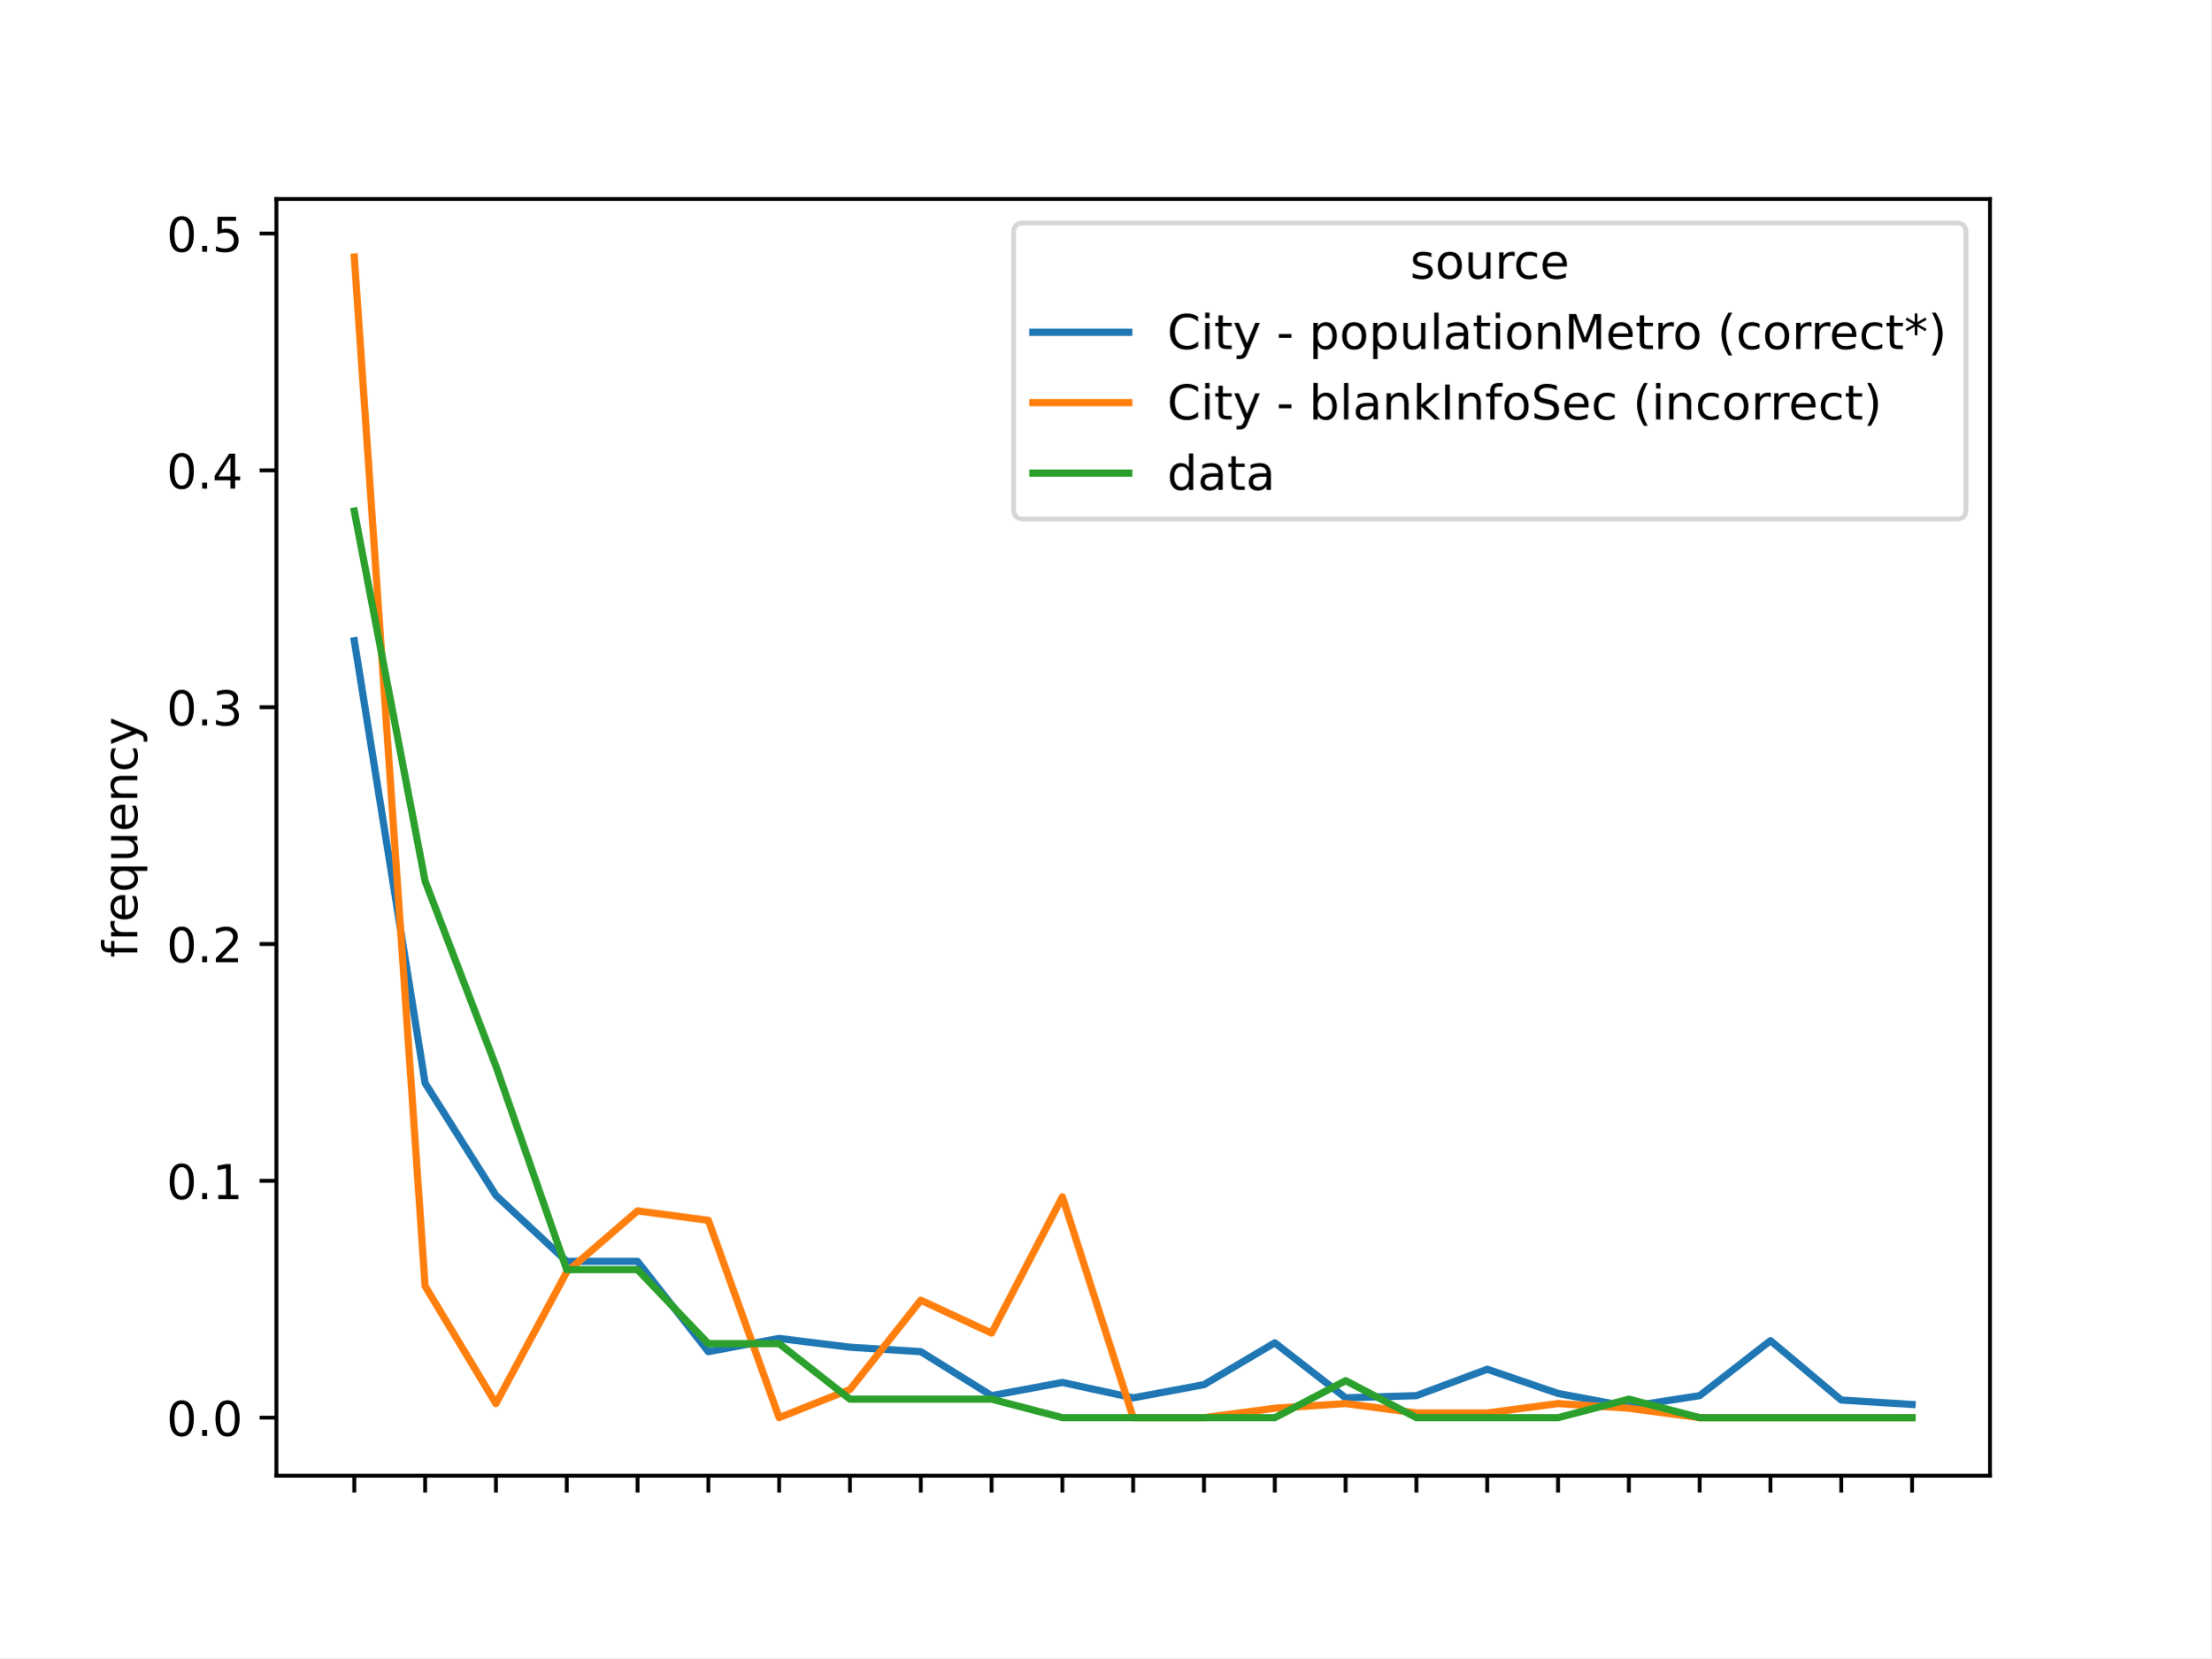
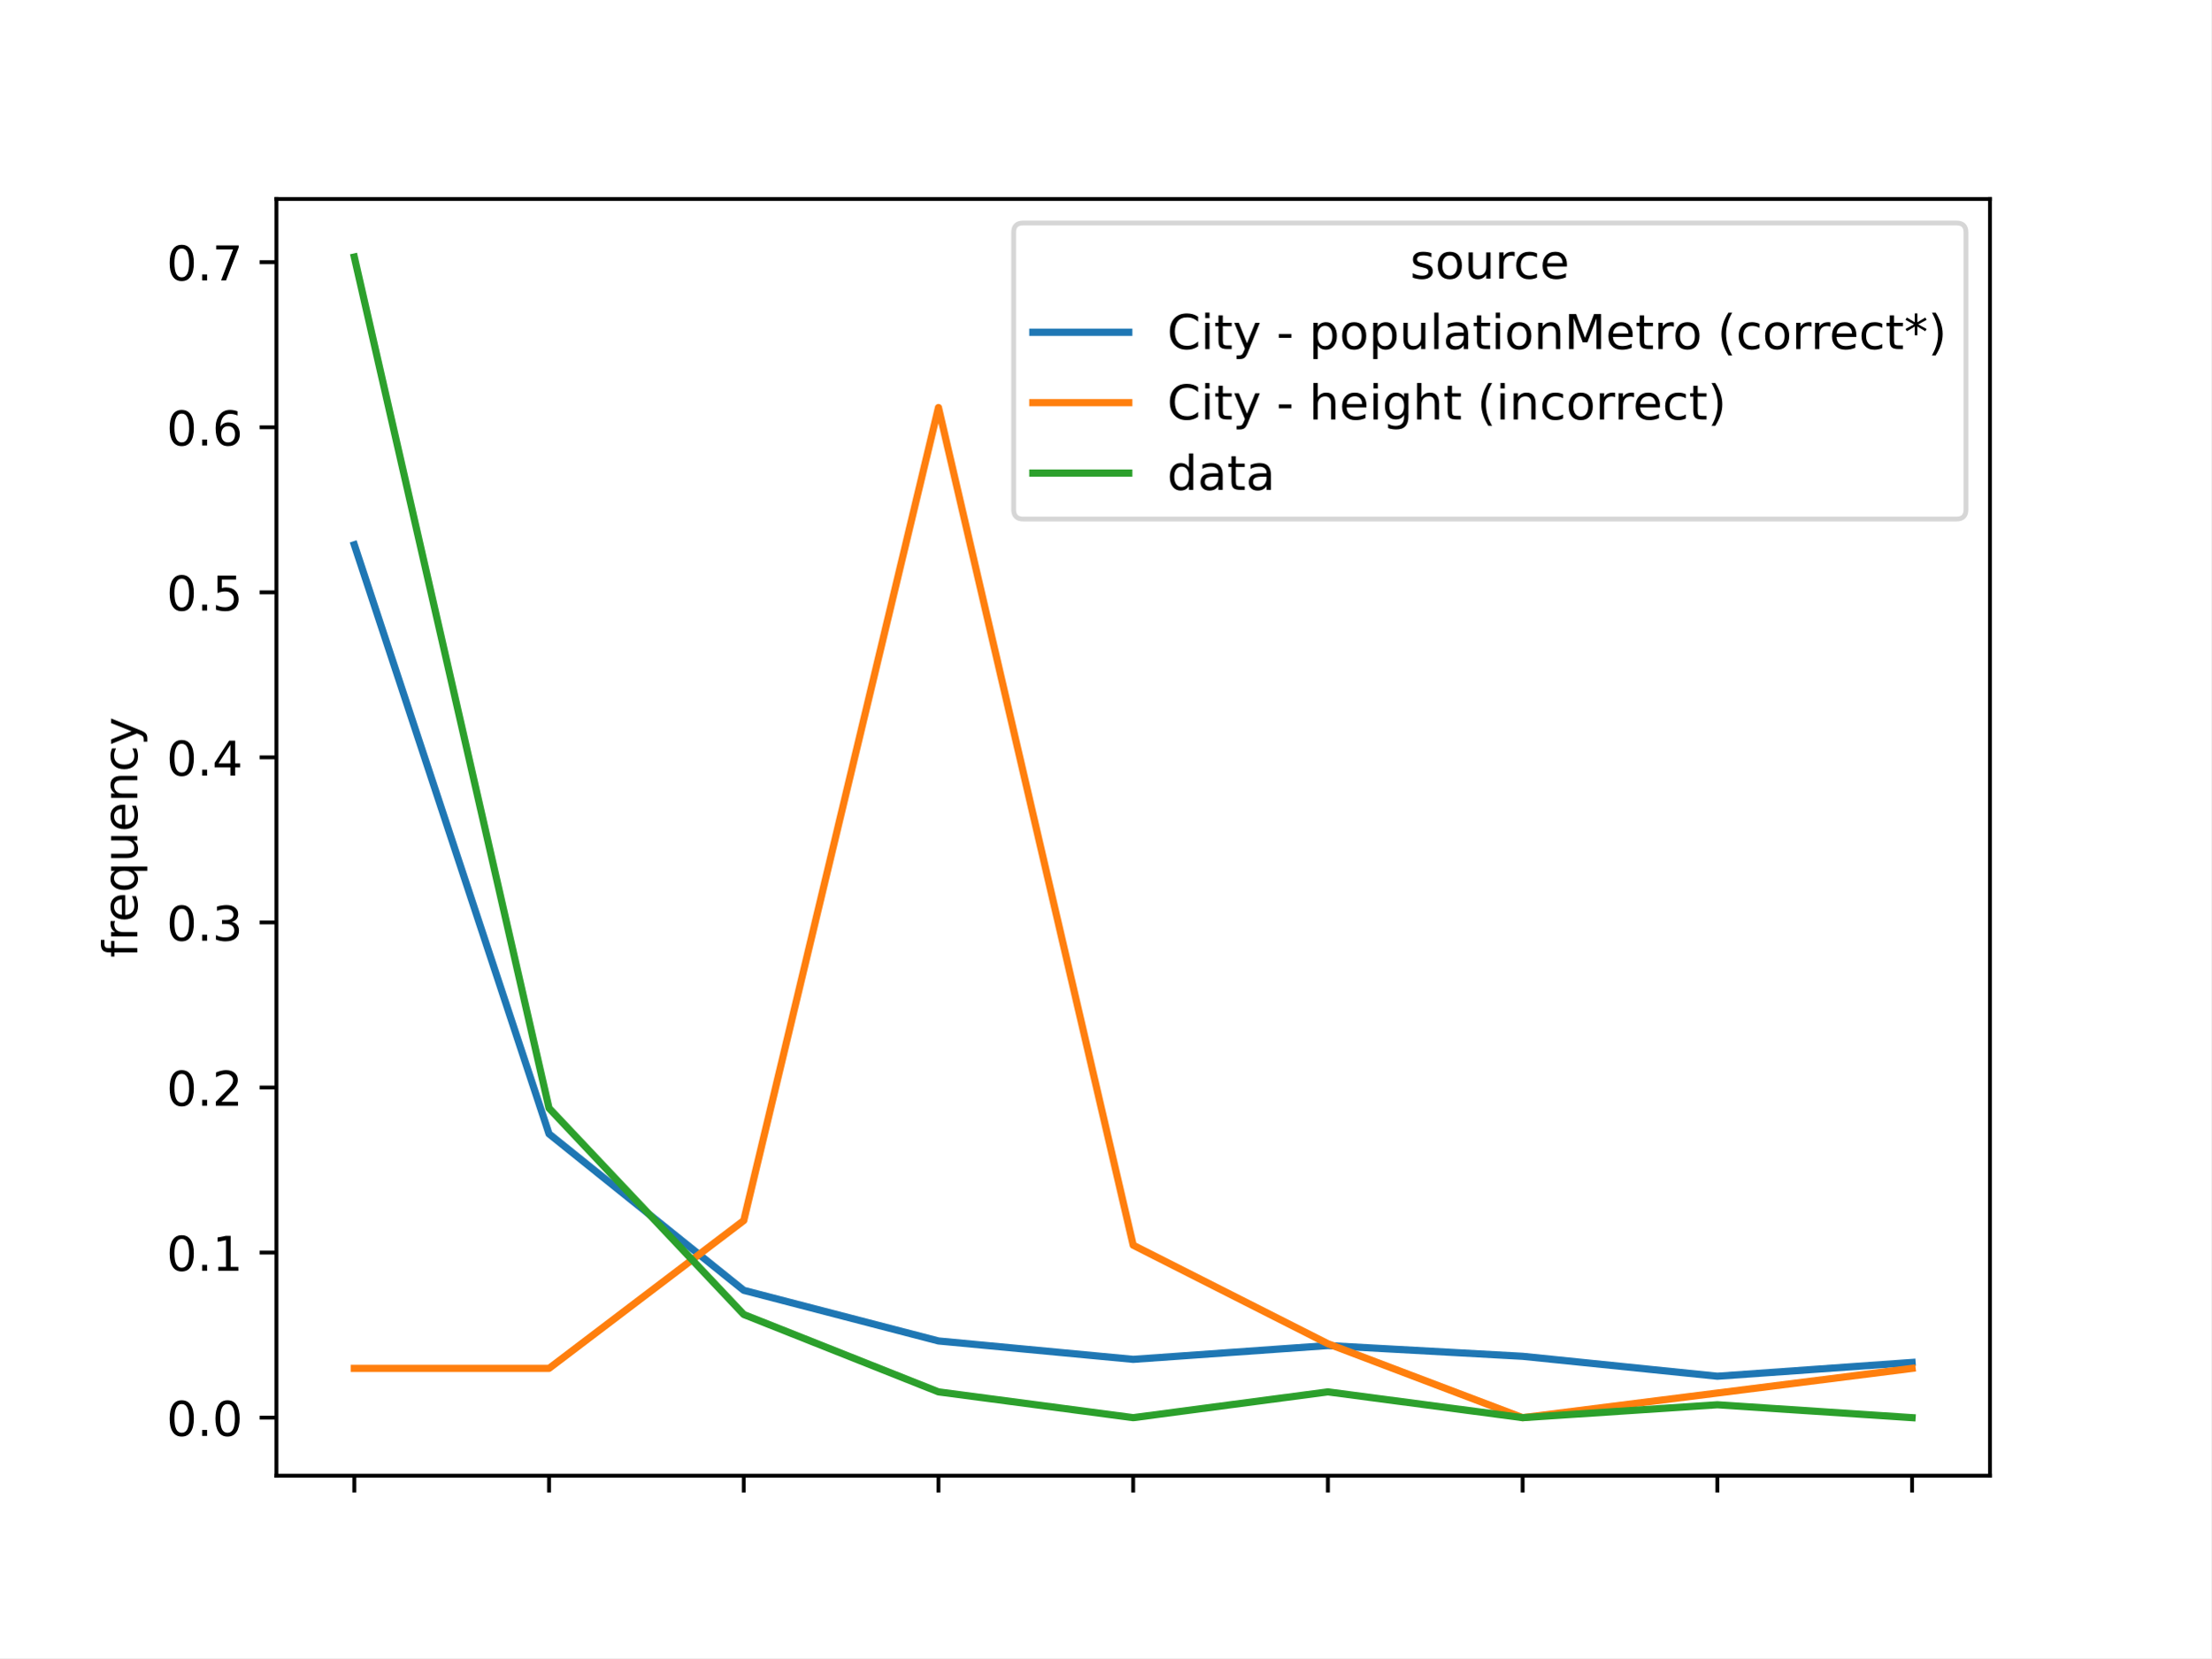
<svg xmlns="http://www.w3.org/2000/svg" xmlns:xlink="http://www.w3.org/1999/xlink" height="345.6pt" version="1.1" viewBox="0 0 460.8 345.6" width="460.8pt">
  <defs>
    <style type="text/css">*{stroke-linecap:butt;stroke-linejoin:round;}</style>
  </defs>
  <g id="figure_1">
    <g id="patch_1">
      <path d="M 0 345.6  L 460.8 345.6  L 460.8 0  L 0 0  z " style="fill:#ffffff;" />
    </g>
    <g id="axes_1">
      <g id="patch_2">
        <path d="M 57.6 307.584  L 414.72 307.584  L 414.72 41.472  L 57.6 41.472  z " style="fill:#ffffff;" />
      </g>
      <g id="matplotlib.axis_1">
        <g id="xtick_1">
          <g id="line2d_1">
            <defs>
-               <path d="M 0 0  L 0 3.5  " id="m85cde38692" style="stroke:#000000;stroke-width:0.8;" />
-             </defs>
-             <g>
-               <use style="stroke:#000000;stroke-width:0.8;" x="73.833" xlink:href="#m85cde38692" y="307.584" />
+               <path d="M 0 0  L 0 3.5  " id="m5213178843" style="stroke:#000000;stroke-width:0.8;" />
+             </defs>
+             <g>
+               <use style="stroke:#000000;stroke-width:0.8;" x="73.833" xlink:href="#m5213178843" y="307.584" />
            </g>
          </g>
        </g>
        <g id="xtick_2">
          <g id="line2d_2">
            <g>
-               <use style="stroke:#000000;stroke-width:0.8;" x="88.59" xlink:href="#m85cde38692" y="307.584" />
+               <use style="stroke:#000000;stroke-width:0.8;" x="114.415" xlink:href="#m5213178843" y="307.584" />
            </g>
          </g>
        </g>
        <g id="xtick_3">
          <g id="line2d_3">
            <g>
-               <use style="stroke:#000000;stroke-width:0.8;" x="103.347" xlink:href="#m85cde38692" y="307.584" />
+               <use style="stroke:#000000;stroke-width:0.8;" x="154.996" xlink:href="#m5213178843" y="307.584" />
            </g>
          </g>
        </g>
        <g id="xtick_4">
          <g id="line2d_4">
            <g>
-               <use style="stroke:#000000;stroke-width:0.8;" x="118.104" xlink:href="#m85cde38692" y="307.584" />
+               <use style="stroke:#000000;stroke-width:0.8;" x="195.578" xlink:href="#m5213178843" y="307.584" />
            </g>
          </g>
        </g>
        <g id="xtick_5">
          <g id="line2d_5">
            <g>
-               <use style="stroke:#000000;stroke-width:0.8;" x="132.861" xlink:href="#m85cde38692" y="307.584" />
+               <use style="stroke:#000000;stroke-width:0.8;" x="236.16" xlink:href="#m5213178843" y="307.584" />
            </g>
          </g>
        </g>
        <g id="xtick_6">
          <g id="line2d_6">
            <g>
-               <use style="stroke:#000000;stroke-width:0.8;" x="147.618" xlink:href="#m85cde38692" y="307.584" />
+               <use style="stroke:#000000;stroke-width:0.8;" x="276.742" xlink:href="#m5213178843" y="307.584" />
            </g>
          </g>
        </g>
        <g id="xtick_7">
          <g id="line2d_7">
            <g>
-               <use style="stroke:#000000;stroke-width:0.8;" x="162.375" xlink:href="#m85cde38692" y="307.584" />
+               <use style="stroke:#000000;stroke-width:0.8;" x="317.324" xlink:href="#m5213178843" y="307.584" />
            </g>
          </g>
        </g>
        <g id="xtick_8">
          <g id="line2d_8">
            <g>
-               <use style="stroke:#000000;stroke-width:0.8;" x="177.132" xlink:href="#m85cde38692" y="307.584" />
+               <use style="stroke:#000000;stroke-width:0.8;" x="357.905" xlink:href="#m5213178843" y="307.584" />
            </g>
          </g>
        </g>
        <g id="xtick_9">
          <g id="line2d_9">
            <g>
-               <use style="stroke:#000000;stroke-width:0.8;" x="191.889" xlink:href="#m85cde38692" y="307.584" />
-             </g>
-           </g>
-         </g>
-         <g id="xtick_10">
-           <g id="line2d_10">
-             <g>
-               <use style="stroke:#000000;stroke-width:0.8;" x="206.646" xlink:href="#m85cde38692" y="307.584" />
-             </g>
-           </g>
-         </g>
-         <g id="xtick_11">
-           <g id="line2d_11">
-             <g>
-               <use style="stroke:#000000;stroke-width:0.8;" x="221.403" xlink:href="#m85cde38692" y="307.584" />
-             </g>
-           </g>
-         </g>
-         <g id="xtick_12">
-           <g id="line2d_12">
-             <g>
-               <use style="stroke:#000000;stroke-width:0.8;" x="236.16" xlink:href="#m85cde38692" y="307.584" />
-             </g>
-           </g>
-         </g>
-         <g id="xtick_13">
-           <g id="line2d_13">
-             <g>
-               <use style="stroke:#000000;stroke-width:0.8;" x="250.917" xlink:href="#m85cde38692" y="307.584" />
-             </g>
-           </g>
-         </g>
-         <g id="xtick_14">
-           <g id="line2d_14">
-             <g>
-               <use style="stroke:#000000;stroke-width:0.8;" x="265.674" xlink:href="#m85cde38692" y="307.584" />
-             </g>
-           </g>
-         </g>
-         <g id="xtick_15">
-           <g id="line2d_15">
-             <g>
-               <use style="stroke:#000000;stroke-width:0.8;" x="280.431" xlink:href="#m85cde38692" y="307.584" />
-             </g>
-           </g>
-         </g>
-         <g id="xtick_16">
-           <g id="line2d_16">
-             <g>
-               <use style="stroke:#000000;stroke-width:0.8;" x="295.188" xlink:href="#m85cde38692" y="307.584" />
-             </g>
-           </g>
-         </g>
-         <g id="xtick_17">
-           <g id="line2d_17">
-             <g>
-               <use style="stroke:#000000;stroke-width:0.8;" x="309.945" xlink:href="#m85cde38692" y="307.584" />
-             </g>
-           </g>
-         </g>
-         <g id="xtick_18">
-           <g id="line2d_18">
-             <g>
-               <use style="stroke:#000000;stroke-width:0.8;" x="324.702" xlink:href="#m85cde38692" y="307.584" />
-             </g>
-           </g>
-         </g>
-         <g id="xtick_19">
-           <g id="line2d_19">
-             <g>
-               <use style="stroke:#000000;stroke-width:0.8;" x="339.459" xlink:href="#m85cde38692" y="307.584" />
-             </g>
-           </g>
-         </g>
-         <g id="xtick_20">
-           <g id="line2d_20">
-             <g>
-               <use style="stroke:#000000;stroke-width:0.8;" x="354.216" xlink:href="#m85cde38692" y="307.584" />
-             </g>
-           </g>
-         </g>
-         <g id="xtick_21">
-           <g id="line2d_21">
-             <g>
-               <use style="stroke:#000000;stroke-width:0.8;" x="368.973" xlink:href="#m85cde38692" y="307.584" />
-             </g>
-           </g>
-         </g>
-         <g id="xtick_22">
-           <g id="line2d_22">
-             <g>
-               <use style="stroke:#000000;stroke-width:0.8;" x="383.73" xlink:href="#m85cde38692" y="307.584" />
-             </g>
-           </g>
-         </g>
-         <g id="xtick_23">
-           <g id="line2d_23">
-             <g>
-               <use style="stroke:#000000;stroke-width:0.8;" x="398.487" xlink:href="#m85cde38692" y="307.584" />
+               <use style="stroke:#000000;stroke-width:0.8;" x="398.487" xlink:href="#m5213178843" y="307.584" />
            </g>
          </g>
        </g>
      </g>
      <g id="matplotlib.axis_2">
        <g id="ytick_1">
-           <g id="line2d_24">
-             <defs>
-               <path d="M 0 0  L -3.5 0  " id="mff6893713b" style="stroke:#000000;stroke-width:0.8;" />
-             </defs>
-             <g>
-               <use style="stroke:#000000;stroke-width:0.8;" x="57.6" xlink:href="#mff6893713b" y="295.488" />
+           <g id="line2d_10">
+             <defs>
+               <path d="M 0 0  L -3.5 0  " id="ma2b9e5cecb" style="stroke:#000000;stroke-width:0.8;" />
+             </defs>
+             <g>
+               <use style="stroke:#000000;stroke-width:0.8;" x="57.6" xlink:href="#ma2b9e5cecb" y="295.488" />
            </g>
          </g>
          <g id="text_1">
            <g transform="translate(34.69687 299.2872)scale(0.1 -0.1)">
              <defs>
                <path d="M 31.781 66.406  Q 24.172 66.406 20.328 58.906  Q 16.5 51.422 16.5 36.375  Q 16.5 21.391 20.328 13.891  Q 24.172 6.391 31.781 6.391  Q 39.453 6.391 43.281 13.891  Q 47.125 21.391 47.125 36.375  Q 47.125 51.422 43.281 58.906  Q 39.453 66.406 31.781 66.406  z M 31.781 74.219  Q 44.047 74.219 50.516 64.516  Q 56.984 54.828 56.984 36.375  Q 56.984 17.969 50.516 8.266  Q 44.047 -1.422 31.781 -1.422  Q 19.531 -1.422 13.062 8.266  Q 6.594 17.969 6.594 36.375  Q 6.594 54.828 13.062 64.516  Q 19.531 74.219 31.781 74.219  z " id="DejaVuSans-48" />
                <path d="M 10.688 12.406  L 21 12.406  L 21 0  L 10.688 0  z " id="DejaVuSans-46" />
              </defs>
              <use xlink:href="#DejaVuSans-48" />
              <use x="63.623" xlink:href="#DejaVuSans-46" />
              <use x="95.41" xlink:href="#DejaVuSans-48" />
            </g>
          </g>
        </g>
        <g id="ytick_2">
-           <g id="line2d_25">
-             <g>
-               <use style="stroke:#000000;stroke-width:0.8;" x="57.6" xlink:href="#mff6893713b" y="246.125" />
+           <g id="line2d_11">
+             <g>
+               <use style="stroke:#000000;stroke-width:0.8;" x="57.6" xlink:href="#ma2b9e5cecb" y="261.082" />
            </g>
          </g>
          <g id="text_2">
-             <g transform="translate(34.69687 249.9238)scale(0.1 -0.1)">
+             <g transform="translate(34.69687 264.8808)scale(0.1 -0.1)">
              <defs>
                <path d="M 12.406 8.297  L 28.516 8.297  L 28.516 63.922  L 10.984 60.406  L 10.984 69.391  L 28.422 72.906  L 38.281 72.906  L 38.281 8.297  L 54.391 8.297  L 54.391 0  L 12.406 0  z " id="DejaVuSans-49" />
              </defs>
              <use xlink:href="#DejaVuSans-48" />
              <use x="63.623" xlink:href="#DejaVuSans-46" />
              <use x="95.41" xlink:href="#DejaVuSans-49" />
            </g>
          </g>
        </g>
        <g id="ytick_3">
-           <g id="line2d_26">
-             <g>
-               <use style="stroke:#000000;stroke-width:0.8;" x="57.6" xlink:href="#mff6893713b" y="196.761" />
+           <g id="line2d_12">
+             <g>
+               <use style="stroke:#000000;stroke-width:0.8;" x="57.6" xlink:href="#ma2b9e5cecb" y="226.675" />
            </g>
          </g>
          <g id="text_3">
-             <g transform="translate(34.69687 200.5604)scale(0.1 -0.1)">
+             <g transform="translate(34.69687 230.4744)scale(0.1 -0.1)">
              <defs>
                <path d="M 19.188 8.297  L 53.609 8.297  L 53.609 0  L 7.328 0  L 7.328 8.297  Q 12.938 14.109 22.625 23.891  Q 32.328 33.688 34.812 36.531  Q 39.547 41.844 41.422 45.531  Q 43.312 49.219 43.312 52.781  Q 43.312 58.594 39.234 62.25  Q 35.156 65.922 28.609 65.922  Q 23.969 65.922 18.812 64.312  Q 13.672 62.703 7.812 59.422  L 7.812 69.391  Q 13.766 71.781 18.938 73  Q 24.125 74.219 28.422 74.219  Q 39.75 74.219 46.484 68.547  Q 53.219 62.891 53.219 53.422  Q 53.219 48.922 51.531 44.891  Q 49.859 40.875 45.406 35.406  Q 44.188 33.984 37.641 27.219  Q 31.109 20.453 19.188 8.297  z " id="DejaVuSans-50" />
              </defs>
              <use xlink:href="#DejaVuSans-48" />
              <use x="63.623" xlink:href="#DejaVuSans-46" />
              <use x="95.41" xlink:href="#DejaVuSans-50" />
            </g>
          </g>
        </g>
        <g id="ytick_4">
-           <g id="line2d_27">
-             <g>
-               <use style="stroke:#000000;stroke-width:0.8;" x="57.6" xlink:href="#mff6893713b" y="147.398" />
+           <g id="line2d_13">
+             <g>
+               <use style="stroke:#000000;stroke-width:0.8;" x="57.6" xlink:href="#ma2b9e5cecb" y="192.269" />
            </g>
          </g>
          <g id="text_4">
-             <g transform="translate(34.69687 151.1969)scale(0.1 -0.1)">
+             <g transform="translate(34.69687 196.068)scale(0.1 -0.1)">
              <defs>
                <path d="M 40.578 39.312  Q 47.656 37.797 51.625 33  Q 55.609 28.219 55.609 21.188  Q 55.609 10.406 48.188 4.484  Q 40.766 -1.422 27.094 -1.422  Q 22.516 -1.422 17.656 -0.516  Q 12.797 0.391 7.625 2.203  L 7.625 11.719  Q 11.719 9.328 16.594 8.109  Q 21.484 6.891 26.812 6.891  Q 36.078 6.891 40.938 10.547  Q 45.797 14.203 45.797 21.188  Q 45.797 27.641 41.281 31.266  Q 36.766 34.906 28.719 34.906  L 20.219 34.906  L 20.219 43.016  L 29.109 43.016  Q 36.375 43.016 40.234 45.922  Q 44.094 48.828 44.094 54.297  Q 44.094 59.906 40.109 62.906  Q 36.141 65.922 28.719 65.922  Q 24.656 65.922 20.016 65.031  Q 15.375 64.156 9.812 62.312  L 9.812 71.094  Q 15.438 72.656 20.344 73.438  Q 25.25 74.219 29.594 74.219  Q 40.828 74.219 47.359 69.109  Q 53.906 64.016 53.906 55.328  Q 53.906 49.266 50.438 45.094  Q 46.969 40.922 40.578 39.312  z " id="DejaVuSans-51" />
              </defs>
              <use xlink:href="#DejaVuSans-48" />
              <use x="63.623" xlink:href="#DejaVuSans-46" />
              <use x="95.41" xlink:href="#DejaVuSans-51" />
            </g>
          </g>
        </g>
        <g id="ytick_5">
-           <g id="line2d_28">
-             <g>
-               <use style="stroke:#000000;stroke-width:0.8;" x="57.6" xlink:href="#mff6893713b" y="98.034" />
+           <g id="line2d_14">
+             <g>
+               <use style="stroke:#000000;stroke-width:0.8;" x="57.6" xlink:href="#ma2b9e5cecb" y="157.862" />
            </g>
          </g>
          <g id="text_5">
-             <g transform="translate(34.69687 101.8335)scale(0.1 -0.1)">
+             <g transform="translate(34.69687 161.6616)scale(0.1 -0.1)">
              <defs>
                <path d="M 37.797 64.312  L 12.891 25.391  L 37.797 25.391  z M 35.203 72.906  L 47.609 72.906  L 47.609 25.391  L 58.016 25.391  L 58.016 17.188  L 47.609 17.188  L 47.609 0  L 37.797 0  L 37.797 17.188  L 4.891 17.188  L 4.891 26.703  z " id="DejaVuSans-52" />
              </defs>
              <use xlink:href="#DejaVuSans-48" />
              <use x="63.623" xlink:href="#DejaVuSans-46" />
              <use x="95.41" xlink:href="#DejaVuSans-52" />
            </g>
          </g>
        </g>
        <g id="ytick_6">
-           <g id="line2d_29">
-             <g>
-               <use style="stroke:#000000;stroke-width:0.8;" x="57.6" xlink:href="#mff6893713b" y="48.671" />
+           <g id="line2d_15">
+             <g>
+               <use style="stroke:#000000;stroke-width:0.8;" x="57.6" xlink:href="#ma2b9e5cecb" y="123.456" />
            </g>
          </g>
          <g id="text_6">
-             <g transform="translate(34.69687 52.47005)scale(0.1 -0.1)">
+             <g transform="translate(34.69687 127.2552)scale(0.1 -0.1)">
              <defs>
                <path d="M 10.797 72.906  L 49.516 72.906  L 49.516 64.594  L 19.828 64.594  L 19.828 46.734  Q 21.969 47.469 24.109 47.828  Q 26.266 48.188 28.422 48.188  Q 40.625 48.188 47.75 41.5  Q 54.891 34.812 54.891 23.391  Q 54.891 11.625 47.562 5.094  Q 40.234 -1.422 26.906 -1.422  Q 22.312 -1.422 17.547 -0.641  Q 12.797 0.141 7.719 1.703  L 7.719 11.625  Q 12.109 9.234 16.797 8.062  Q 21.484 6.891 26.703 6.891  Q 35.156 6.891 40.078 11.328  Q 45.016 15.766 45.016 23.391  Q 45.016 31 40.078 35.438  Q 35.156 39.891 26.703 39.891  Q 22.75 39.891 18.812 39.016  Q 14.891 38.141 10.797 36.281  z " id="DejaVuSans-53" />
              </defs>
              <use xlink:href="#DejaVuSans-48" />
              <use x="63.623" xlink:href="#DejaVuSans-46" />
              <use x="95.41" xlink:href="#DejaVuSans-53" />
            </g>
          </g>
        </g>
-         <g id="text_7">
+         <g id="ytick_7">
+           <g id="line2d_16">
+             <g>
+               <use style="stroke:#000000;stroke-width:0.8;" x="57.6" xlink:href="#ma2b9e5cecb" y="89.05" />
+             </g>
+           </g>
+           <g id="text_7">
+             <g transform="translate(34.69687 92.84882)scale(0.1 -0.1)">
+               <defs>
+                 <path d="M 33.016 40.375  Q 26.375 40.375 22.484 35.828  Q 18.609 31.297 18.609 23.391  Q 18.609 15.531 22.484 10.953  Q 26.375 6.391 33.016 6.391  Q 39.656 6.391 43.531 10.953  Q 47.406 15.531 47.406 23.391  Q 47.406 31.297 43.531 35.828  Q 39.656 40.375 33.016 40.375  z M 52.594 71.297  L 52.594 62.312  Q 48.875 64.062 45.094 64.984  Q 41.312 65.922 37.594 65.922  Q 27.828 65.922 22.672 59.328  Q 17.531 52.734 16.797 39.406  Q 19.672 43.656 24.016 45.922  Q 28.375 48.188 33.594 48.188  Q 44.578 48.188 50.953 41.516  Q 57.328 34.859 57.328 23.391  Q 57.328 12.156 50.688 5.359  Q 44.047 -1.422 33.016 -1.422  Q 20.359 -1.422 13.672 8.266  Q 6.984 17.969 6.984 36.375  Q 6.984 53.656 15.188 63.938  Q 23.391 74.219 37.203 74.219  Q 40.922 74.219 44.703 73.484  Q 48.484 72.75 52.594 71.297  z " id="DejaVuSans-54" />
+               </defs>
+               <use xlink:href="#DejaVuSans-48" />
+               <use x="63.623" xlink:href="#DejaVuSans-46" />
+               <use x="95.41" xlink:href="#DejaVuSans-54" />
+             </g>
+           </g>
+         </g>
+         <g id="ytick_8">
+           <g id="line2d_17">
+             <g>
+               <use style="stroke:#000000;stroke-width:0.8;" x="57.6" xlink:href="#ma2b9e5cecb" y="54.643" />
+             </g>
+           </g>
+           <g id="text_8">
+             <g transform="translate(34.69687 58.44242)scale(0.1 -0.1)">
+               <defs>
+                 <path d="M 8.203 72.906  L 55.078 72.906  L 55.078 68.703  L 28.609 0  L 18.312 0  L 43.219 64.594  L 8.203 64.594  z " id="DejaVuSans-55" />
+               </defs>
+               <use xlink:href="#DejaVuSans-48" />
+               <use x="63.623" xlink:href="#DejaVuSans-46" />
+               <use x="95.41" xlink:href="#DejaVuSans-55" />
+             </g>
+           </g>
+         </g>
+         <g id="text_9">
          <g transform="translate(28.61719 199.6046)rotate(-90)scale(0.1 -0.1)">
            <defs>
              <path d="M 37.109 75.984  L 37.109 68.5  L 28.516 68.5  Q 23.688 68.5 21.797 66.547  Q 19.922 64.594 19.922 59.516  L 19.922 54.688  L 34.719 54.688  L 34.719 47.703  L 19.922 47.703  L 19.922 0  L 10.891 0  L 10.891 47.703  L 2.297 47.703  L 2.297 54.688  L 10.891 54.688  L 10.891 58.5  Q 10.891 67.625 15.141 71.797  Q 19.391 75.984 28.609 75.984  z " id="DejaVuSans-102" />
              <path d="M 41.109 46.297  Q 39.594 47.172 37.812 47.578  Q 36.031 48 33.891 48  Q 26.266 48 22.188 43.047  Q 18.109 38.094 18.109 28.812  L 18.109 0  L 9.078 0  L 9.078 54.688  L 18.109 54.688  L 18.109 46.188  Q 20.953 51.172 25.484 53.578  Q 30.031 56 36.531 56  Q 37.453 56 38.578 55.875  Q 39.703 55.766 41.062 55.516  z " id="DejaVuSans-114" />
              <path d="M 56.203 29.594  L 56.203 25.203  L 14.891 25.203  Q 15.484 15.922 20.484 11.062  Q 25.484 6.203 34.422 6.203  Q 39.594 6.203 44.453 7.469  Q 49.312 8.734 54.109 11.281  L 54.109 2.781  Q 49.266 0.734 44.188 -0.344  Q 39.109 -1.422 33.891 -1.422  Q 20.797 -1.422 13.156 6.188  Q 5.516 13.812 5.516 26.812  Q 5.516 40.234 12.766 48.109  Q 20.016 56 32.328 56  Q 43.359 56 49.781 48.891  Q 56.203 41.797 56.203 29.594  z M 47.219 32.234  Q 47.125 39.594 43.094 43.984  Q 39.062 48.391 32.422 48.391  Q 24.906 48.391 20.391 44.141  Q 15.875 39.891 15.188 32.172  z " id="DejaVuSans-101" />
              <path d="M 14.797 27.297  Q 14.797 17.391 18.875 11.75  Q 22.953 6.109 30.078 6.109  Q 37.203 6.109 41.297 11.75  Q 45.406 17.391 45.406 27.297  Q 45.406 37.203 41.297 42.844  Q 37.203 48.484 30.078 48.484  Q 22.953 48.484 18.875 42.844  Q 14.797 37.203 14.797 27.297  z M 45.406 8.203  Q 42.578 3.328 38.25 0.953  Q 33.938 -1.422 27.875 -1.422  Q 17.969 -1.422 11.734 6.484  Q 5.516 14.406 5.516 27.297  Q 5.516 40.188 11.734 48.094  Q 17.969 56 27.875 56  Q 33.938 56 38.25 53.625  Q 42.578 51.266 45.406 46.391  L 45.406 54.688  L 54.391 54.688  L 54.391 -20.797  L 45.406 -20.797  z " id="DejaVuSans-113" />
              <path d="M 8.5 21.578  L 8.5 54.688  L 17.484 54.688  L 17.484 21.922  Q 17.484 14.156 20.5 10.266  Q 23.531 6.391 29.594 6.391  Q 36.859 6.391 41.078 11.031  Q 45.312 15.672 45.312 23.688  L 45.312 54.688  L 54.297 54.688  L 54.297 0  L 45.312 0  L 45.312 8.406  Q 42.047 3.422 37.719 1  Q 33.406 -1.422 27.688 -1.422  Q 18.266 -1.422 13.375 4.438  Q 8.5 10.297 8.5 21.578  z M 31.109 56  z " id="DejaVuSans-117" />
              <path d="M 54.891 33.016  L 54.891 0  L 45.906 0  L 45.906 32.719  Q 45.906 40.484 42.875 44.328  Q 39.844 48.188 33.797 48.188  Q 26.516 48.188 22.312 43.547  Q 18.109 38.922 18.109 30.906  L 18.109 0  L 9.078 0  L 9.078 54.688  L 18.109 54.688  L 18.109 46.188  Q 21.344 51.125 25.703 53.562  Q 30.078 56 35.797 56  Q 45.219 56 50.047 50.172  Q 54.891 44.344 54.891 33.016  z " id="DejaVuSans-110" />
              <path d="M 48.781 52.594  L 48.781 44.188  Q 44.969 46.297 41.141 47.344  Q 37.312 48.391 33.406 48.391  Q 24.656 48.391 19.812 42.844  Q 14.984 37.312 14.984 27.297  Q 14.984 17.281 19.812 11.734  Q 24.656 6.203 33.406 6.203  Q 37.312 6.203 41.141 7.25  Q 44.969 8.297 48.781 10.406  L 48.781 2.094  Q 45.016 0.344 40.984 -0.531  Q 36.969 -1.422 32.422 -1.422  Q 20.062 -1.422 12.781 6.344  Q 5.516 14.109 5.516 27.297  Q 5.516 40.672 12.859 48.328  Q 20.219 56 33.016 56  Q 37.156 56 41.109 55.141  Q 45.062 54.297 48.781 52.594  z " id="DejaVuSans-99" />
              <path d="M 32.172 -5.078  Q 28.375 -14.844 24.75 -17.812  Q 21.141 -20.797 15.094 -20.797  L 7.906 -20.797  L 7.906 -13.281  L 13.188 -13.281  Q 16.891 -13.281 18.938 -11.516  Q 21 -9.766 23.484 -3.219  L 25.094 0.875  L 2.984 54.688  L 12.5 54.688  L 29.594 11.922  L 46.688 54.688  L 56.203 54.688  z " id="DejaVuSans-121" />
            </defs>
            <use xlink:href="#DejaVuSans-102" />
            <use x="35.205" xlink:href="#DejaVuSans-114" />
            <use x="74.068" xlink:href="#DejaVuSans-101" />
            <use x="135.592" xlink:href="#DejaVuSans-113" />
            <use x="199.068" xlink:href="#DejaVuSans-117" />
            <use x="262.447" xlink:href="#DejaVuSans-101" />
            <use x="323.971" xlink:href="#DejaVuSans-110" />
            <use x="387.35" xlink:href="#DejaVuSans-99" />
            <use x="442.33" xlink:href="#DejaVuSans-121" />
          </g>
        </g>
      </g>
-       <g id="line2d_30">
-         <path clip-path="url(#p751da63eb7)" d="M 73.833 133.543  L 88.59 225.755  L 103.347 249.152  L 118.104 262.915  L 132.861 262.915  L 147.618 281.725  L 162.375 278.972  L 177.132 280.807  L 191.889 281.725  L 206.646 290.9  L 221.403 288.148  L 236.16 291.359  L 250.917 288.606  L 265.674 279.89  L 280.431 291.359  L 295.188 290.9  L 309.945 285.395  L 324.702 290.442  L 339.459 293.194  L 354.216 290.9  L 368.973 279.431  L 383.73 291.818  L 398.487 292.735  " style="fill:none;stroke:#1f77b4;stroke-linecap:square;stroke-width:1.5;" />
-       </g>
-       <g id="line2d_31">
-         <path clip-path="url(#p751da63eb7)" d="M 73.833 53.568  L 88.59 268.064  L 103.347 292.55  L 118.104 265.126  L 132.861 252.393  L 147.618 254.352  L 162.375 295.488  L 177.132 289.611  L 191.889 271.002  L 206.646 277.858  L 221.403 249.455  L 236.16 295.488  L 250.917 295.488  L 265.674 293.529  L 280.431 292.55  L 295.188 294.509  L 309.945 294.509  L 324.702 292.55  L 339.459 293.529  L 354.216 295.488  L 368.973 295.488  L 383.73 295.488  L 398.487 295.488  " style="fill:none;stroke:#ff7f0e;stroke-linecap:square;stroke-width:1.5;" />
-       </g>
-       <g id="line2d_32">
-         <path clip-path="url(#p751da63eb7)" d="M 73.833 106.519  L 88.59 183.649  L 103.347 222.214  L 118.104 264.636  L 132.861 264.636  L 147.618 280.062  L 162.375 280.062  L 177.132 291.631  L 191.889 291.631  L 206.646 291.631  L 221.403 295.488  L 236.16 295.488  L 250.917 295.488  L 265.674 295.488  L 280.431 287.775  L 295.188 295.488  L 309.945 295.488  L 324.702 295.488  L 339.459 291.631  L 354.216 295.488  L 368.973 295.488  L 383.73 295.488  L 398.487 295.488  " style="fill:none;stroke:#2ca02c;stroke-linecap:square;stroke-width:1.5;" />
-       </g>
-       <g id="line2d_33" />
-       <g id="line2d_34" />
-       <g id="line2d_35" />
+       <g id="line2d_18">
+         <path clip-path="url(#pcca1d484a3)" d="M 73.833 113.543  L 114.415 236.332  L 154.996 268.948  L 195.578 279.5  L 236.16 283.337  L 276.742 280.459  L 317.324 282.698  L 357.905 286.854  L 398.487 283.977  " style="fill:none;stroke:#1f77b4;stroke-linecap:square;stroke-width:1.5;" />
+       </g>
+       <g id="line2d_19">
+         <path clip-path="url(#pcca1d484a3)" d="M 73.833 285.217  L 114.415 285.217  L 154.996 254.406  L 195.578 84.941  L 236.16 259.541  L 276.742 280.082  L 317.324 295.488  L 357.905 290.353  L 398.487 285.217  " style="fill:none;stroke:#ff7f0e;stroke-linecap:square;stroke-width:1.5;" />
+       </g>
+       <g id="line2d_20">
+         <path clip-path="url(#pcca1d484a3)" d="M 73.833 53.568  L 114.415 230.976  L 154.996 273.984  L 195.578 290.112  L 236.16 295.488  L 276.742 290.112  L 317.324 295.488  L 357.905 292.8  L 398.487 295.488  " style="fill:none;stroke:#2ca02c;stroke-linecap:square;stroke-width:1.5;" />
+       </g>
+       <g id="line2d_21" />
+       <g id="line2d_22" />
+       <g id="line2d_23" />
      <g id="patch_3">
        <path d="M 57.6 307.584  L 57.6 41.472  " style="fill:none;stroke:#000000;stroke-linecap:square;stroke-linejoin:miter;stroke-width:0.8;" />
      </g>
      <g id="patch_4">
        <path d="M 414.72 307.584  L 414.72 41.472  " style="fill:none;stroke:#000000;stroke-linecap:square;stroke-linejoin:miter;stroke-width:0.8;" />
      </g>
      <g id="patch_5">
        <path d="M 57.6 307.584  L 414.72 307.584  " style="fill:none;stroke:#000000;stroke-linecap:square;stroke-linejoin:miter;stroke-width:0.8;" />
      </g>
      <g id="patch_6">
        <path d="M 57.6 41.472  L 414.72 41.472  " style="fill:none;stroke:#000000;stroke-linecap:square;stroke-linejoin:miter;stroke-width:0.8;" />
      </g>
      <g id="legend_1">
        <g id="patch_7">
          <path d="M 213.243 108.184  L 407.72 108.184  Q 409.72 108.184 409.72 106.184  L 409.72 48.472  Q 409.72 46.472 407.72 46.472  L 213.243 46.472  Q 211.243 46.472 211.243 48.472  L 211.243 106.184  Q 211.243 108.184 213.243 108.184  z " style="fill:#ffffff;opacity:0.8;stroke:#cccccc;stroke-linejoin:miter;" />
        </g>
-         <g id="text_8">
+         <g id="text_10">
          <g transform="translate(293.8802 58.07044)scale(0.1 -0.1)">
            <defs>
              <path d="M 44.281 53.078  L 44.281 44.578  Q 40.484 46.531 36.375 47.5  Q 32.281 48.484 27.875 48.484  Q 21.188 48.484 17.844 46.438  Q 14.5 44.391 14.5 40.281  Q 14.5 37.156 16.891 35.375  Q 19.281 33.594 26.516 31.984  L 29.594 31.297  Q 39.156 29.25 43.188 25.516  Q 47.219 21.781 47.219 15.094  Q 47.219 7.469 41.188 3.016  Q 35.156 -1.422 24.609 -1.422  Q 20.219 -1.422 15.453 -0.562  Q 10.688 0.297 5.422 2  L 5.422 11.281  Q 10.406 8.688 15.234 7.391  Q 20.062 6.109 24.812 6.109  Q 31.156 6.109 34.562 8.281  Q 37.984 10.453 37.984 14.406  Q 37.984 18.062 35.516 20.016  Q 33.062 21.969 24.703 23.781  L 21.578 24.516  Q 13.234 26.266 9.516 29.906  Q 5.812 33.547 5.812 39.891  Q 5.812 47.609 11.281 51.797  Q 16.75 56 26.812 56  Q 31.781 56 36.172 55.266  Q 40.578 54.547 44.281 53.078  z " id="DejaVuSans-115" />
              <path d="M 30.609 48.391  Q 23.391 48.391 19.188 42.75  Q 14.984 37.109 14.984 27.297  Q 14.984 17.484 19.156 11.844  Q 23.344 6.203 30.609 6.203  Q 37.797 6.203 41.984 11.859  Q 46.188 17.531 46.188 27.297  Q 46.188 37.016 41.984 42.703  Q 37.797 48.391 30.609 48.391  z M 30.609 56  Q 42.328 56 49.016 48.375  Q 55.719 40.766 55.719 27.297  Q 55.719 13.875 49.016 6.219  Q 42.328 -1.422 30.609 -1.422  Q 18.844 -1.422 12.172 6.219  Q 5.516 13.875 5.516 27.297  Q 5.516 40.766 12.172 48.375  Q 18.844 56 30.609 56  z " id="DejaVuSans-111" />
            </defs>
            <use xlink:href="#DejaVuSans-115" />
            <use x="52.1" xlink:href="#DejaVuSans-111" />
            <use x="113.281" xlink:href="#DejaVuSans-117" />
            <use x="176.66" xlink:href="#DejaVuSans-114" />
            <use x="215.523" xlink:href="#DejaVuSans-99" />
            <use x="270.504" xlink:href="#DejaVuSans-101" />
          </g>
        </g>
-         <g id="line2d_36">
+         <g id="line2d_24">
          <path d="M 215.243 69.249  L 235.243 69.249  " style="fill:none;stroke:#1f77b4;stroke-linecap:square;stroke-width:1.5;" />
        </g>
-         <g id="line2d_37" />
-         <g id="text_9">
+         <g id="line2d_25" />
+         <g id="text_11">
          <g transform="translate(243.2434 72.74856)scale(0.1 -0.1)">
            <defs>
              <path d="M 64.406 67.281  L 64.406 56.891  Q 59.422 61.531 53.781 63.812  Q 48.141 66.109 41.797 66.109  Q 29.297 66.109 22.656 58.469  Q 16.016 50.828 16.016 36.375  Q 16.016 21.969 22.656 14.328  Q 29.297 6.688 41.797 6.688  Q 48.141 6.688 53.781 8.984  Q 59.422 11.281 64.406 15.922  L 64.406 5.609  Q 59.234 2.094 53.438 0.328  Q 47.656 -1.422 41.219 -1.422  Q 24.656 -1.422 15.125 8.703  Q 5.609 18.844 5.609 36.375  Q 5.609 53.953 15.125 64.078  Q 24.656 74.219 41.219 74.219  Q 47.75 74.219 53.531 72.484  Q 59.328 70.75 64.406 67.281  z " id="DejaVuSans-67" />
              <path d="M 9.422 54.688  L 18.406 54.688  L 18.406 0  L 9.422 0  z M 9.422 75.984  L 18.406 75.984  L 18.406 64.594  L 9.422 64.594  z " id="DejaVuSans-105" />
              <path d="M 18.312 70.219  L 18.312 54.688  L 36.812 54.688  L 36.812 47.703  L 18.312 47.703  L 18.312 18.016  Q 18.312 11.328 20.141 9.422  Q 21.969 7.516 27.594 7.516  L 36.812 7.516  L 36.812 0  L 27.594 0  Q 17.188 0 13.234 3.875  Q 9.281 7.766 9.281 18.016  L 9.281 47.703  L 2.688 47.703  L 2.688 54.688  L 9.281 54.688  L 9.281 70.219  z " id="DejaVuSans-116" />
              <path id="DejaVuSans-32" />
              <path d="M 4.891 31.391  L 31.203 31.391  L 31.203 23.391  L 4.891 23.391  z " id="DejaVuSans-45" />
              <path d="M 18.109 8.203  L 18.109 -20.797  L 9.078 -20.797  L 9.078 54.688  L 18.109 54.688  L 18.109 46.391  Q 20.953 51.266 25.266 53.625  Q 29.594 56 35.594 56  Q 45.562 56 51.781 48.094  Q 58.016 40.188 58.016 27.297  Q 58.016 14.406 51.781 6.484  Q 45.562 -1.422 35.594 -1.422  Q 29.594 -1.422 25.266 0.953  Q 20.953 3.328 18.109 8.203  z M 48.688 27.297  Q 48.688 37.203 44.609 42.844  Q 40.531 48.484 33.406 48.484  Q 26.266 48.484 22.188 42.844  Q 18.109 37.203 18.109 27.297  Q 18.109 17.391 22.188 11.75  Q 26.266 6.109 33.406 6.109  Q 40.531 6.109 44.609 11.75  Q 48.688 17.391 48.688 27.297  z " id="DejaVuSans-112" />
              <path d="M 9.422 75.984  L 18.406 75.984  L 18.406 0  L 9.422 0  z " id="DejaVuSans-108" />
              <path d="M 34.281 27.484  Q 23.391 27.484 19.188 25  Q 14.984 22.516 14.984 16.5  Q 14.984 11.719 18.141 8.906  Q 21.297 6.109 26.703 6.109  Q 34.188 6.109 38.703 11.406  Q 43.219 16.703 43.219 25.484  L 43.219 27.484  z M 52.203 31.203  L 52.203 0  L 43.219 0  L 43.219 8.297  Q 40.141 3.328 35.547 0.953  Q 30.953 -1.422 24.312 -1.422  Q 15.922 -1.422 10.953 3.297  Q 6 8.016 6 15.922  Q 6 25.141 12.172 29.828  Q 18.359 34.516 30.609 34.516  L 43.219 34.516  L 43.219 35.406  Q 43.219 41.609 39.141 45  Q 35.062 48.391 27.688 48.391  Q 23 48.391 18.547 47.266  Q 14.109 46.141 10.016 43.891  L 10.016 52.203  Q 14.938 54.109 19.578 55.047  Q 24.219 56 28.609 56  Q 40.484 56 46.344 49.844  Q 52.203 43.703 52.203 31.203  z " id="DejaVuSans-97" />
              <path d="M 9.812 72.906  L 24.516 72.906  L 43.109 23.297  L 61.812 72.906  L 76.516 72.906  L 76.516 0  L 66.891 0  L 66.891 64.016  L 48.094 14.016  L 38.188 14.016  L 19.391 64.016  L 19.391 0  L 9.812 0  z " id="DejaVuSans-77" />
              <path d="M 31 75.875  Q 24.469 64.656 21.281 53.656  Q 18.109 42.672 18.109 31.391  Q 18.109 20.125 21.312 9.062  Q 24.516 -2 31 -13.188  L 23.188 -13.188  Q 15.875 -1.703 12.234 9.375  Q 8.594 20.453 8.594 31.391  Q 8.594 42.281 12.203 53.312  Q 15.828 64.359 23.188 75.875  z " id="DejaVuSans-40" />
              <path d="M 47.016 60.891  L 29.5 51.422  L 47.016 41.891  L 44.188 37.109  L 27.781 47.016  L 27.781 28.609  L 22.219 28.609  L 22.219 47.016  L 5.812 37.109  L 2.984 41.891  L 20.516 51.422  L 2.984 60.891  L 5.812 65.719  L 22.219 55.812  L 22.219 74.219  L 27.781 74.219  L 27.781 55.812  L 44.188 65.719  z " id="DejaVuSans-42" />
              <path d="M 8.016 75.875  L 15.828 75.875  Q 23.141 64.359 26.781 53.312  Q 30.422 42.281 30.422 31.391  Q 30.422 20.453 26.781 9.375  Q 23.141 -1.703 15.828 -13.188  L 8.016 -13.188  Q 14.5 -2 17.703 9.062  Q 20.906 20.125 20.906 31.391  Q 20.906 42.672 17.703 53.656  Q 14.5 64.656 8.016 75.875  z " id="DejaVuSans-41" />
            </defs>
            <use xlink:href="#DejaVuSans-67" />
            <use x="69.824" xlink:href="#DejaVuSans-105" />
            <use x="97.607" xlink:href="#DejaVuSans-116" />
            <use x="136.816" xlink:href="#DejaVuSans-121" />
            <use x="195.996" xlink:href="#DejaVuSans-32" />
            <use x="227.783" xlink:href="#DejaVuSans-45" />
            <use x="263.867" xlink:href="#DejaVuSans-32" />
            <use x="295.654" xlink:href="#DejaVuSans-112" />
            <use x="359.131" xlink:href="#DejaVuSans-111" />
            <use x="420.312" xlink:href="#DejaVuSans-112" />
            <use x="483.789" xlink:href="#DejaVuSans-117" />
            <use x="547.168" xlink:href="#DejaVuSans-108" />
            <use x="574.951" xlink:href="#DejaVuSans-97" />
            <use x="636.23" xlink:href="#DejaVuSans-116" />
            <use x="675.439" xlink:href="#DejaVuSans-105" />
            <use x="703.223" xlink:href="#DejaVuSans-111" />
            <use x="764.404" xlink:href="#DejaVuSans-110" />
            <use x="827.783" xlink:href="#DejaVuSans-77" />
            <use x="914.062" xlink:href="#DejaVuSans-101" />
            <use x="975.586" xlink:href="#DejaVuSans-116" />
            <use x="1014.795" xlink:href="#DejaVuSans-114" />
            <use x="1053.658" xlink:href="#DejaVuSans-111" />
            <use x="1114.84" xlink:href="#DejaVuSans-32" />
            <use x="1146.627" xlink:href="#DejaVuSans-40" />
            <use x="1185.641" xlink:href="#DejaVuSans-99" />
            <use x="1240.621" xlink:href="#DejaVuSans-111" />
            <use x="1301.803" xlink:href="#DejaVuSans-114" />
            <use x="1341.166" xlink:href="#DejaVuSans-114" />
            <use x="1380.029" xlink:href="#DejaVuSans-101" />
            <use x="1441.553" xlink:href="#DejaVuSans-99" />
            <use x="1496.533" xlink:href="#DejaVuSans-116" />
            <use x="1535.742" xlink:href="#DejaVuSans-42" />
            <use x="1585.742" xlink:href="#DejaVuSans-41" />
          </g>
        </g>
-         <g id="line2d_38">
+         <g id="line2d_26">
          <path d="M 215.243 83.927  L 235.243 83.927  " style="fill:none;stroke:#ff7f0e;stroke-linecap:square;stroke-width:1.5;" />
        </g>
-         <g id="line2d_39" />
-         <g id="text_10">
+         <g id="line2d_27" />
+         <g id="text_12">
          <g transform="translate(243.2434 87.42669)scale(0.1 -0.1)">
            <defs>
-               <path d="M 48.688 27.297  Q 48.688 37.203 44.609 42.844  Q 40.531 48.484 33.406 48.484  Q 26.266 48.484 22.188 42.844  Q 18.109 37.203 18.109 27.297  Q 18.109 17.391 22.188 11.75  Q 26.266 6.109 33.406 6.109  Q 40.531 6.109 44.609 11.75  Q 48.688 17.391 48.688 27.297  z M 18.109 46.391  Q 20.953 51.266 25.266 53.625  Q 29.594 56 35.594 56  Q 45.562 56 51.781 48.094  Q 58.016 40.188 58.016 27.297  Q 58.016 14.406 51.781 6.484  Q 45.562 -1.422 35.594 -1.422  Q 29.594 -1.422 25.266 0.953  Q 20.953 3.328 18.109 8.203  L 18.109 0  L 9.078 0  L 9.078 75.984  L 18.109 75.984  z " id="DejaVuSans-98" />
-               <path d="M 9.078 75.984  L 18.109 75.984  L 18.109 31.109  L 44.922 54.688  L 56.391 54.688  L 27.391 29.109  L 57.625 0  L 45.906 0  L 18.109 26.703  L 18.109 0  L 9.078 0  z " id="DejaVuSans-107" />
-               <path d="M 9.812 72.906  L 19.672 72.906  L 19.672 0  L 9.812 0  z " id="DejaVuSans-73" />
-               <path d="M 53.516 70.516  L 53.516 60.891  Q 47.906 63.578 42.922 64.891  Q 37.938 66.219 33.297 66.219  Q 25.25 66.219 20.875 63.094  Q 16.5 59.969 16.5 54.203  Q 16.5 49.359 19.406 46.891  Q 22.312 44.438 30.422 42.922  L 36.375 41.703  Q 47.406 39.594 52.656 34.297  Q 57.906 29 57.906 20.125  Q 57.906 9.516 50.797 4.047  Q 43.703 -1.422 29.984 -1.422  Q 24.812 -1.422 18.969 -0.25  Q 13.141 0.922 6.891 3.219  L 6.891 13.375  Q 12.891 10.016 18.656 8.297  Q 24.422 6.594 29.984 6.594  Q 38.422 6.594 43.016 9.906  Q 47.609 13.234 47.609 19.391  Q 47.609 24.75 44.312 27.781  Q 41.016 30.812 33.5 32.328  L 27.484 33.5  Q 16.453 35.688 11.516 40.375  Q 6.594 45.062 6.594 53.422  Q 6.594 63.094 13.406 68.656  Q 20.219 74.219 32.172 74.219  Q 37.312 74.219 42.625 73.281  Q 47.953 72.359 53.516 70.516  z " id="DejaVuSans-83" />
+               <path d="M 54.891 33.016  L 54.891 0  L 45.906 0  L 45.906 32.719  Q 45.906 40.484 42.875 44.328  Q 39.844 48.188 33.797 48.188  Q 26.516 48.188 22.312 43.547  Q 18.109 38.922 18.109 30.906  L 18.109 0  L 9.078 0  L 9.078 75.984  L 18.109 75.984  L 18.109 46.188  Q 21.344 51.125 25.703 53.562  Q 30.078 56 35.797 56  Q 45.219 56 50.047 50.172  Q 54.891 44.344 54.891 33.016  z " id="DejaVuSans-104" />
+               <path d="M 45.406 27.984  Q 45.406 37.75 41.375 43.109  Q 37.359 48.484 30.078 48.484  Q 22.859 48.484 18.828 43.109  Q 14.797 37.75 14.797 27.984  Q 14.797 18.266 18.828 12.891  Q 22.859 7.516 30.078 7.516  Q 37.359 7.516 41.375 12.891  Q 45.406 18.266 45.406 27.984  z M 54.391 6.781  Q 54.391 -7.172 48.188 -13.984  Q 42 -20.797 29.203 -20.797  Q 24.469 -20.797 20.266 -20.094  Q 16.062 -19.391 12.109 -17.922  L 12.109 -9.188  Q 16.062 -11.328 19.922 -12.344  Q 23.781 -13.375 27.781 -13.375  Q 36.625 -13.375 41.016 -8.766  Q 45.406 -4.156 45.406 5.172  L 45.406 9.625  Q 42.625 4.781 38.281 2.391  Q 33.938 0 27.875 0  Q 17.828 0 11.672 7.656  Q 5.516 15.328 5.516 27.984  Q 5.516 40.672 11.672 48.328  Q 17.828 56 27.875 56  Q 33.938 56 38.281 53.609  Q 42.625 51.219 45.406 46.391  L 45.406 54.688  L 54.391 54.688  z " id="DejaVuSans-103" />
            </defs>
            <use xlink:href="#DejaVuSans-67" />
            <use x="69.824" xlink:href="#DejaVuSans-105" />
            <use x="97.607" xlink:href="#DejaVuSans-116" />
            <use x="136.816" xlink:href="#DejaVuSans-121" />
            <use x="195.996" xlink:href="#DejaVuSans-32" />
            <use x="227.783" xlink:href="#DejaVuSans-45" />
            <use x="263.867" xlink:href="#DejaVuSans-32" />
-             <use x="295.654" xlink:href="#DejaVuSans-98" />
-             <use x="359.131" xlink:href="#DejaVuSans-108" />
-             <use x="386.914" xlink:href="#DejaVuSans-97" />
-             <use x="448.193" xlink:href="#DejaVuSans-110" />
-             <use x="511.572" xlink:href="#DejaVuSans-107" />
-             <use x="569.482" xlink:href="#DejaVuSans-73" />
-             <use x="598.975" xlink:href="#DejaVuSans-110" />
-             <use x="662.354" xlink:href="#DejaVuSans-102" />
-             <use x="697.559" xlink:href="#DejaVuSans-111" />
-             <use x="758.74" xlink:href="#DejaVuSans-83" />
-             <use x="822.217" xlink:href="#DejaVuSans-101" />
-             <use x="883.74" xlink:href="#DejaVuSans-99" />
-             <use x="938.721" xlink:href="#DejaVuSans-32" />
-             <use x="970.508" xlink:href="#DejaVuSans-40" />
-             <use x="1009.521" xlink:href="#DejaVuSans-105" />
-             <use x="1037.305" xlink:href="#DejaVuSans-110" />
-             <use x="1100.684" xlink:href="#DejaVuSans-99" />
-             <use x="1155.664" xlink:href="#DejaVuSans-111" />
-             <use x="1216.846" xlink:href="#DejaVuSans-114" />
-             <use x="1256.209" xlink:href="#DejaVuSans-114" />
-             <use x="1295.072" xlink:href="#DejaVuSans-101" />
-             <use x="1356.596" xlink:href="#DejaVuSans-99" />
-             <use x="1411.576" xlink:href="#DejaVuSans-116" />
-             <use x="1450.785" xlink:href="#DejaVuSans-41" />
-           </g>
-         </g>
-         <g id="line2d_40">
+             <use x="295.654" xlink:href="#DejaVuSans-104" />
+             <use x="359.033" xlink:href="#DejaVuSans-101" />
+             <use x="420.557" xlink:href="#DejaVuSans-105" />
+             <use x="448.34" xlink:href="#DejaVuSans-103" />
+             <use x="511.816" xlink:href="#DejaVuSans-104" />
+             <use x="575.195" xlink:href="#DejaVuSans-116" />
+             <use x="614.404" xlink:href="#DejaVuSans-32" />
+             <use x="646.191" xlink:href="#DejaVuSans-40" />
+             <use x="685.205" xlink:href="#DejaVuSans-105" />
+             <use x="712.988" xlink:href="#DejaVuSans-110" />
+             <use x="776.367" xlink:href="#DejaVuSans-99" />
+             <use x="831.348" xlink:href="#DejaVuSans-111" />
+             <use x="892.529" xlink:href="#DejaVuSans-114" />
+             <use x="931.893" xlink:href="#DejaVuSans-114" />
+             <use x="970.756" xlink:href="#DejaVuSans-101" />
+             <use x="1032.279" xlink:href="#DejaVuSans-99" />
+             <use x="1087.26" xlink:href="#DejaVuSans-116" />
+             <use x="1126.469" xlink:href="#DejaVuSans-41" />
+           </g>
+         </g>
+         <g id="line2d_28">
          <path d="M 215.243 98.605  L 235.243 98.605  " style="fill:none;stroke:#2ca02c;stroke-linecap:square;stroke-width:1.5;" />
        </g>
-         <g id="line2d_41" />
-         <g id="text_11">
+         <g id="line2d_29" />
+         <g id="text_13">
          <g transform="translate(243.2434 102.1048)scale(0.1 -0.1)">
            <defs>
              <path d="M 45.406 46.391  L 45.406 75.984  L 54.391 75.984  L 54.391 0  L 45.406 0  L 45.406 8.203  Q 42.578 3.328 38.25 0.953  Q 33.938 -1.422 27.875 -1.422  Q 17.969 -1.422 11.734 6.484  Q 5.516 14.406 5.516 27.297  Q 5.516 40.188 11.734 48.094  Q 17.969 56 27.875 56  Q 33.938 56 38.25 53.625  Q 42.578 51.266 45.406 46.391  z M 14.797 27.297  Q 14.797 17.391 18.875 11.75  Q 22.953 6.109 30.078 6.109  Q 37.203 6.109 41.297 11.75  Q 45.406 17.391 45.406 27.297  Q 45.406 37.203 41.297 42.844  Q 37.203 48.484 30.078 48.484  Q 22.953 48.484 18.875 42.844  Q 14.797 37.203 14.797 27.297  z " id="DejaVuSans-100" />
            </defs>
            <use xlink:href="#DejaVuSans-100" />
            <use x="63.477" xlink:href="#DejaVuSans-97" />
            <use x="124.756" xlink:href="#DejaVuSans-116" />
            <use x="163.965" xlink:href="#DejaVuSans-97" />
          </g>
        </g>
      </g>
    </g>
  </g>
  <defs>
-     <clipPath id="p751da63eb7">
+     <clipPath id="pcca1d484a3">
      <rect height="266.112" width="357.12" x="57.6" y="41.472" />
    </clipPath>
  </defs>
</svg>
